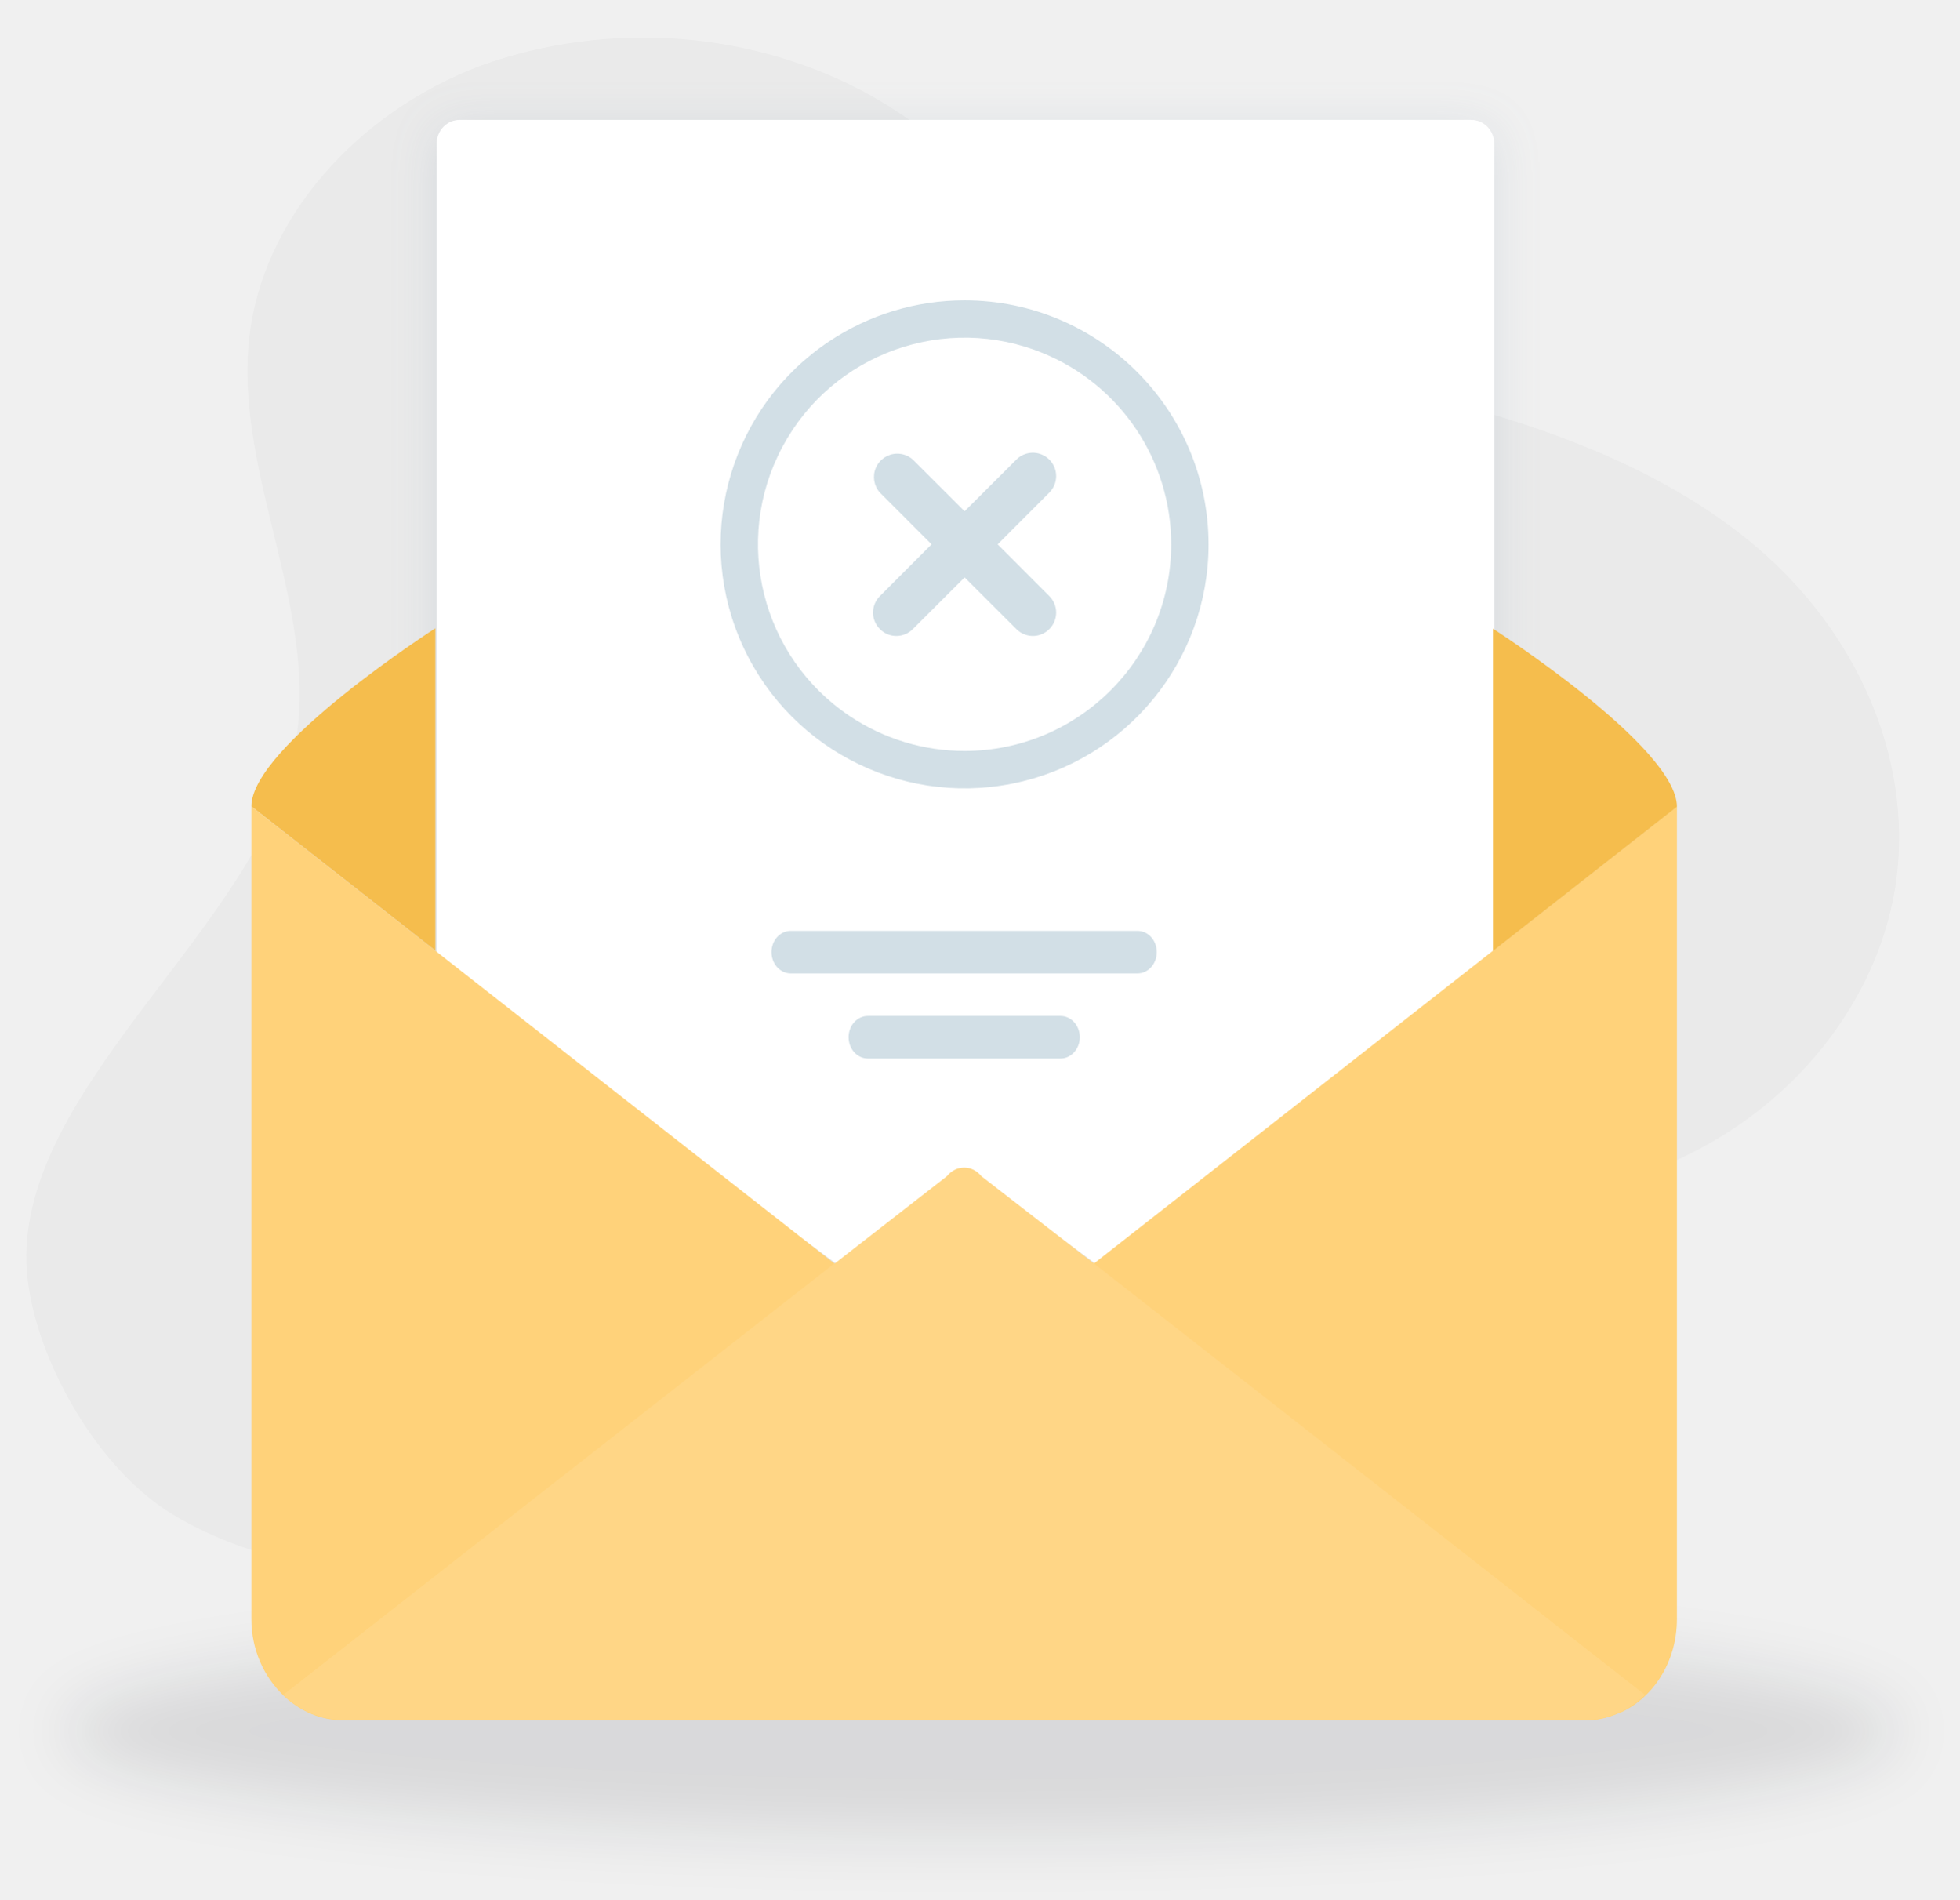
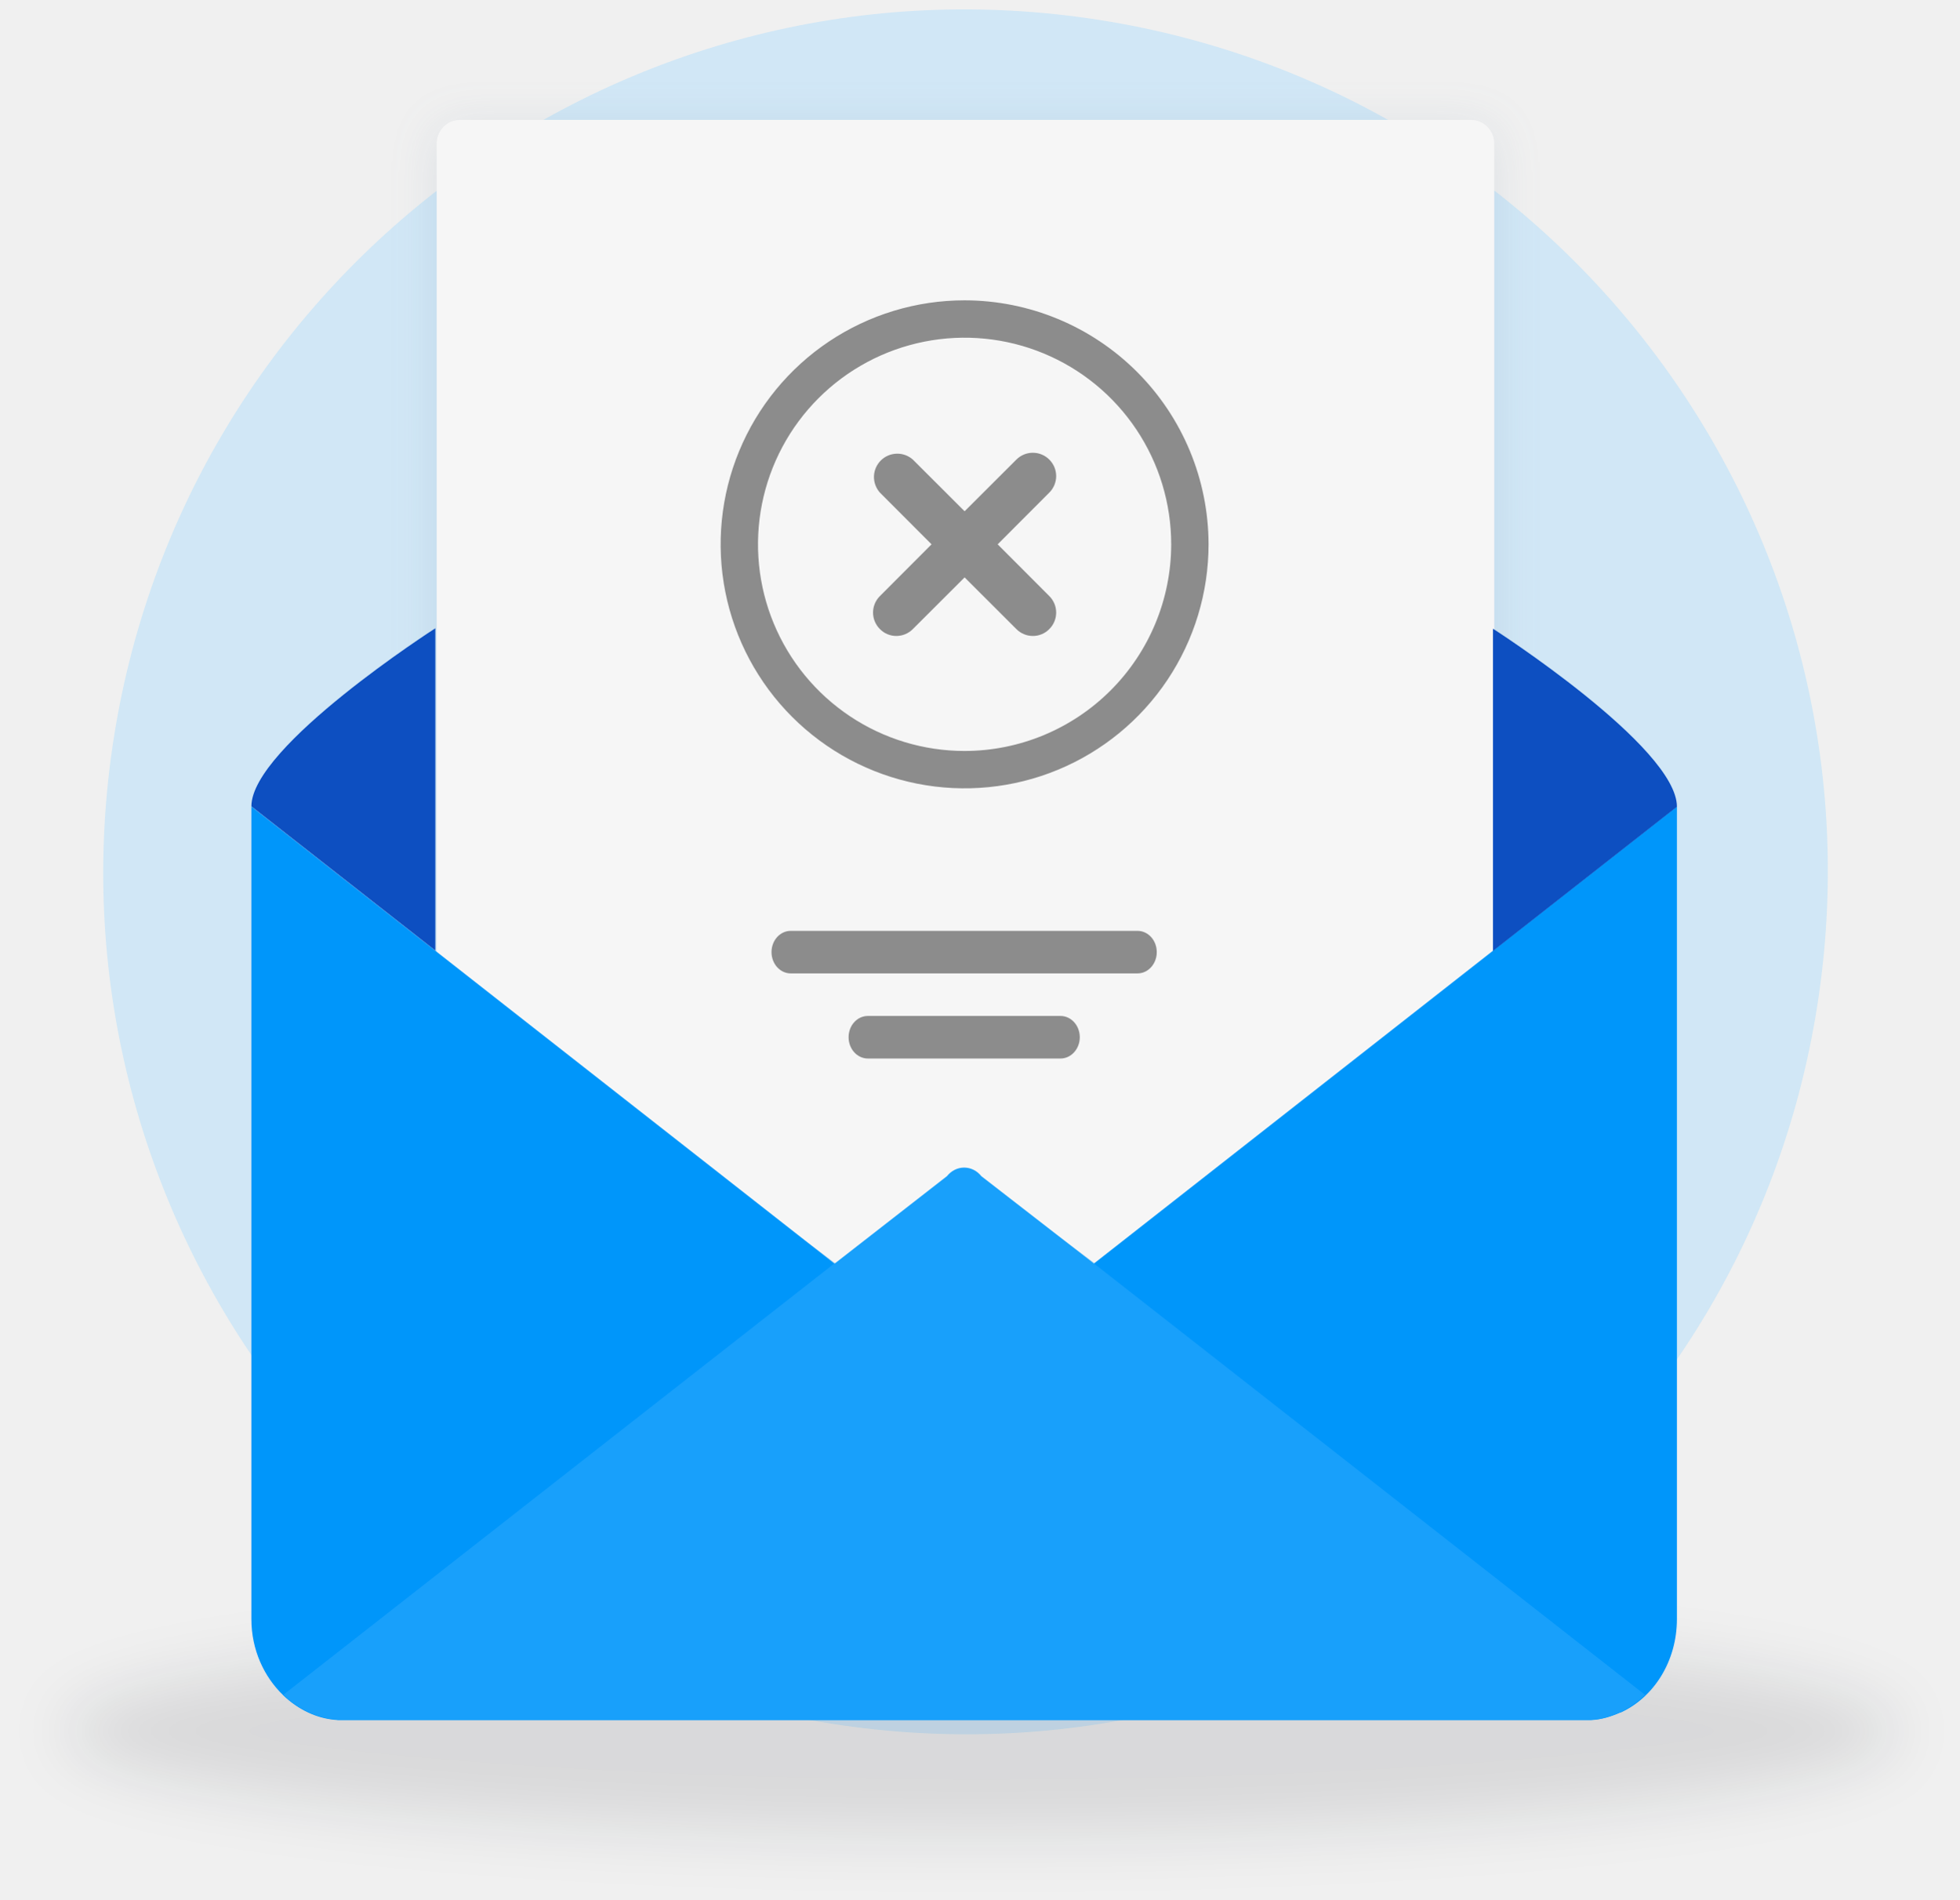
<svg xmlns="http://www.w3.org/2000/svg" width="522" height="506" viewBox="0 0 522 506" fill="none">
-   <path d="M468.097 145.764c-26.182-22.316-61.92-34.433-97.631-42.399a727.875 727.875 0 0 0-19.734-4.062c-23.184-4.42-44.561-14.132-61.893-28.117l-.337-.246c-18.672-15.152-34.65-33.093-56.196-45.344-15.287-8.569-32.773-13.788-50.935-15.204-18.162-1.416-36.451 1.015-53.274 7.08-33.355 12.587-58.164 41.061-61.686 72.28-4.247 37.401 20.018 74.734 11.627 111.577C67.68 246.852 7.625 287.934 7.003 334.328c-.284 22.873 17.274 56.078 39.105 69.178 21.83 13.099 49.696 17.45 76.007 14.527 40.14-4.463 75.101-44.631 111.615-59.783 39.225-16.328 81.163-27.29 124.305-32.491 29.212-3.504 59.563-4.463 86.159-15.621 33.666-14.103 57.102-44.296 61.142-76.385 4.04-32.09-10.617-65.339-37.239-87.989Z" fill="#B9CBD3" style="mix-blend-mode:luminosity" opacity=".16" />
-   <g opacity=".1" filter="url(#letter/error-empty__a)">
-     <ellipse cx="261.497" cy="461.145" rx="244.502" ry="27.978" fill="#0A0F1A" />
+   <path d="M290.153 4.901C164.591 -13.27 48.072 73.788 29.901 199.351C11.729 324.913 98.788 441.432 224.35 459.603C349.913 477.774 466.432 390.716 484.603 265.154C502.774 139.591 415.716 23.072 290.153 4.901Z" fill="#B2DFFD" fill-opacity="0.5" />
+   <g opacity="0.1" filter="url(#filter0_f_10272_1643)">
+     <ellipse cx="261.498" cy="461.145" rx="244.502" ry="27.978" fill="#0A0F1A" />
  </g>
-   <g filter="url(#letter/error-empty__b)">
-     <path fill-rule="evenodd" clip-rule="evenodd" d="M392.003 31.937c3.382 0 6.124 2.841 6.125 6.345l-.001 147.99v72.087l-24.505 18.02v.001l-81.846 60.163-.001-.001-.001.001-34.532-25.383-34.437 25.383h-.121l-81.845-60.162-24.506-18.022V38.282c0-3.504 2.743-6.345 6.127-6.345h269.543Z" fill="#fff" />
+   <g filter="url(#filter1_d_10272_1643)">
+     <path fill-rule="evenodd" clip-rule="evenodd" d="M392.003 31.937C395.386 31.937 398.128 34.778 398.129 38.282L398.128 186.272V258.359L373.623 276.379V276.38L291.777 336.543L291.776 336.542L291.775 336.543L257.243 311.16L222.806 336.543H222.805L222.805 336.543H222.685L140.84 276.381L116.334 258.359V186.272V38.283C116.334 34.778 119.077 31.937 122.461 31.937H392.003Z" fill="#F6F6F6" />
  </g>
-   <path d="M303.067 247.966h-92.379c-2.847 0-5.133 2.525-5.133 5.669 0 3.121 2.286 5.667 5.133 5.667h92.38c2.847 0 5.133-2.546 5.133-5.667-.001-3.143-2.287-5.669-5.134-5.669Zm-20.509 22.671h-51.334c-2.847 0-5.133 2.524-5.133 5.667 0 3.122 2.286 5.668 5.133 5.668h51.334c2.828 0 5.133-2.546 5.133-5.668 0-3.143-2.307-5.667-5.133-5.667Z" fill="#D2DFE6" />
-   <path d="m397.777 253.266-24.506 19.207-81.821 64.122h-69.116l-81.845-64.122-24.506-19.207-49.012-38.417v216.438c0 8.137 3.326 15.35 8.471 20.291h-.023c.023.027.048.027.072.054 3.996 3.805 9.022 6.288 14.622 6.578h333.774c2.824-.131 5.385-.951 7.85-2.034h.12c8.806-4.042 14.932-13.66 14.932-24.889V214.85l-49.012 38.416Z" fill="#FFD27A" />
-   <path fill-rule="evenodd" clip-rule="evenodd" d="M115.985 167.365v-.001s-12.253 7.865-24.506 17.728v.001c-12.253 9.862-24.505 21.72-24.505 29.705l41.608 32.614 7.403 5.803v-.001l.001.001v-85.851l-.001.001Z" fill="#F5BD4D" />
-   <path d="m446.793 214.91-49.012 38.417v-85.851s49.012 31.463 49.012 47.434Z" fill="#F5BD4D" />
-   <path d="m291.426 336.543-29.953-23.219c-1.122-1.406-2.762-2.297-4.593-2.297s-3.469.892-4.592 2.297h-.007l-29.826 23.219h-.119L75.419 451.526c3.925 3.778 9.07 6.21 14.694 6.632h333.774c2.824-.132 5.385-.951 7.85-2.034h.12c2.321-1.216 4.523-2.721 6.485-4.598L291.426 336.543Z" fill="#FFD686" />
-   <path fill-rule="evenodd" clip-rule="evenodd" d="M220.888 90.954A64.999 64.999 0 0 1 257 80a65.073 65.073 0 0 1 65 65 65 65 0 1 1-101.112-54.046Zm5.53 99.815A55.042 55.042 0 0 0 257 200.046 55.096 55.096 0 0 0 312.046 145a55.042 55.042 0 0 0-33.981-50.856 55.046 55.046 0 0 0-51.647 96.625Zm51.142-69.69a6.212 6.212 0 0 1 2.014 1.351 6.202 6.202 0 0 1 0 8.785l-13.762 13.786 13.762 13.786a6.203 6.203 0 0 1 0 8.785 6.13 6.13 0 0 1-4.38 1.841 6.208 6.208 0 0 1-4.405-1.841l-13.786-13.762-13.786 13.762a6.221 6.221 0 0 1-4.405 1.841 6.115 6.115 0 0 1-4.38-1.841 6.185 6.185 0 0 1-1.826-4.392 6.204 6.204 0 0 1 1.826-4.393l13.762-13.786-13.762-13.786a6.224 6.224 0 0 1 4.464-10.365 6.224 6.224 0 0 1 4.321 1.58l13.786 13.762 13.786-13.762a6.201 6.201 0 0 1 6.771-1.351Z" fill="#D2DFE6" />
+   <path d="M303.068 247.966H210.689C207.841 247.966 205.556 250.491 205.556 253.635C205.556 256.756 207.841 259.302 210.689 259.302H303.069C305.916 259.302 308.202 256.756 308.202 253.635C308.201 250.492 305.915 247.966 303.068 247.966Z" fill="#8C8C8C" />
+   <path d="M282.559 270.637H231.225C228.378 270.637 226.092 273.161 226.092 276.304C226.092 279.426 228.378 281.972 231.225 281.972H282.559C285.387 281.972 287.692 279.426 287.692 276.304C287.692 273.161 285.385 270.637 282.559 270.637Z" fill="#8C8C8C" />
+   <path d="M397.778 253.266L373.272 272.473L291.451 336.595H222.454H222.335L140.49 272.473L115.984 253.266L66.972 214.849V431.287C66.972 439.424 70.298 446.637 75.443 451.578H75.42C75.443 451.605 75.468 451.605 75.492 451.632C79.488 455.437 84.513 457.92 90.114 458.21H423.888C426.712 458.079 429.273 457.259 431.737 456.176H431.858C440.664 452.134 446.79 442.516 446.79 431.287V214.85L397.778 253.266Z" fill="#0096FA" />
+   <path fill-rule="evenodd" clip-rule="evenodd" d="M115.986 167.365V167.364C115.986 167.364 103.732 175.229 91.48 185.092V185.093C79.227 194.955 66.975 206.813 66.975 214.798L108.583 247.412L115.986 253.215V253.214L115.987 253.215V167.364C115.987 167.364 115.986 167.365 115.986 167.365Z" fill="#0D4FC1" />
+   <path d="M446.794 214.91L397.782 253.327V167.476C397.782 167.476 446.794 198.939 446.794 214.91Z" fill="#0D4FC1" />
+   <path d="M291.427 336.543L261.474 313.324C260.352 311.918 258.712 311.027 256.881 311.027C255.05 311.027 253.412 311.919 252.289 313.324H252.282L222.456 336.543H222.337L75.42 451.526C79.345 455.304 84.49 457.736 90.114 458.158H423.888C426.712 458.026 429.273 457.207 431.738 456.124H431.858C434.179 454.908 436.381 453.403 438.343 451.526L291.427 336.543Z" fill="#18A0FB" />
+   <path fill-rule="evenodd" clip-rule="evenodd" d="M220.889 90.954C231.578 83.812 244.145 80 257.001 80C274.234 80.02 290.756 86.874 302.941 99.06C315.127 111.245 321.981 127.767 322.001 145C322.001 157.856 318.189 170.423 311.047 181.112C303.904 191.801 293.753 200.132 281.875 205.052C269.998 209.972 256.929 211.259 244.32 208.751C231.711 206.243 220.129 200.052 211.039 190.962C201.949 181.872 195.758 170.29 193.25 157.681C190.742 145.072 192.029 132.003 196.949 120.126C201.869 108.248 210.2 98.097 220.889 90.954ZM226.419 190.769C235.471 196.818 246.114 200.046 257.001 200.046C271.596 200.033 285.59 194.229 295.91 183.909C306.23 173.589 312.034 159.595 312.047 145C312.047 134.113 308.819 123.47 302.77 114.418C296.721 105.366 288.124 98.311 278.066 94.144C268.008 89.978 256.94 88.888 246.262 91.012C235.584 93.136 225.776 98.378 218.078 106.077C210.379 113.775 205.137 123.583 203.013 134.261C200.889 144.939 201.979 156.007 206.145 166.065C210.311 176.123 217.367 184.72 226.419 190.769ZM277.561 121.079C278.314 121.392 278.999 121.852 279.575 122.43C280.153 123.006 280.612 123.69 280.926 124.444C281.239 125.198 281.4 126.006 281.4 126.822C281.4 127.639 281.239 128.447 280.926 129.201C280.612 129.954 280.153 130.639 279.575 131.215L265.813 145.001L279.575 158.787C280.153 159.363 280.612 160.048 280.926 160.801C281.239 161.555 281.4 162.363 281.4 163.18C281.4 163.996 281.239 164.804 280.926 165.558C280.612 166.312 280.153 166.996 279.575 167.572C279.004 168.155 278.323 168.619 277.571 168.935C276.819 169.251 276.011 169.414 275.195 169.413C274.376 169.412 273.565 169.248 272.809 168.932C272.053 168.616 271.367 168.154 270.79 167.572L257.004 153.81L243.217 167.572C242.641 168.154 241.955 168.616 241.199 168.932C240.443 169.248 239.632 169.412 238.813 169.413C237.997 169.414 237.189 169.251 236.437 168.935C235.685 168.619 235.004 168.155 234.433 167.572C233.854 166.996 233.395 166.312 233.082 165.558C232.769 164.804 232.607 163.996 232.607 163.18C232.607 162.363 232.769 161.555 233.082 160.801C233.395 160.048 233.854 159.363 234.433 158.787L248.195 145.001L234.433 131.215C233.374 130.029 232.808 128.484 232.852 126.894C232.897 125.305 233.548 123.793 234.672 122.669C235.796 121.545 237.308 120.894 238.897 120.85C240.486 120.805 242.032 121.371 243.217 122.43L257.004 136.192L270.79 122.43C271.366 121.852 272.05 121.392 272.804 121.079C273.558 120.766 274.366 120.605 275.182 120.605C275.999 120.605 276.807 120.766 277.561 121.079Z" fill="#8C8C8C" />
  <defs>
-     <filter id="letter/error-empty__a" x=".995" y="417.168" width="521.005" height="87.955" filterUnits="userSpaceOnUse" color-interpolation-filters="sRGB">
+     <filter id="filter0_f_10272_1643" x="0.996" y="417.167" width="521.005" height="87.955" filterUnits="userSpaceOnUse" color-interpolation-filters="sRGB">
      <feFlood flood-opacity="0" result="BackgroundImageFix" />
-       <feBlend in="SourceGraphic" in2="BackgroundImageFix" result="shape" />
+       <feBlend mode="normal" in="SourceGraphic" in2="BackgroundImageFix" result="shape" />
      <feGaussianBlur stdDeviation="8" result="effect1_foregroundBlur_10272_1643" />
    </filter>
-     <filter id="letter/error-empty__b" x="104.333" y="21.937" width="305.795" height="328.606" filterUnits="userSpaceOnUse" color-interpolation-filters="sRGB">
+     <filter id="filter1_d_10272_1643" x="104.334" y="21.937" width="305.795" height="328.606" filterUnits="userSpaceOnUse" color-interpolation-filters="sRGB">
      <feFlood flood-opacity="0" result="BackgroundImageFix" />
-       <feColorMatrix in="SourceAlpha" values="0 0 0 0 0 0 0 0 0 0 0 0 0 0 0 0 0 0 127 0" result="hardAlpha" />
+       <feColorMatrix in="SourceAlpha" type="matrix" values="0 0 0 0 0 0 0 0 0 0 0 0 0 0 0 0 0 0 127 0" result="hardAlpha" />
      <feOffset dy="2" />
      <feGaussianBlur stdDeviation="6" />
-       <feColorMatrix values="0 0 0 0 0.375 0 0 0 0 0.482 0 0 0 0 0.602 0 0 0 0.15 0" />
-       <feBlend in2="BackgroundImageFix" result="effect1_dropShadow_10272_1643" />
-       <feBlend in="SourceGraphic" in2="effect1_dropShadow_10272_1643" result="shape" />
+       <feColorMatrix type="matrix" values="0 0 0 0 0.375 0 0 0 0 0.482 0 0 0 0 0.602 0 0 0 0.15 0" />
+       <feBlend mode="normal" in2="BackgroundImageFix" result="effect1_dropShadow_10272_1643" />
+       <feBlend mode="normal" in="SourceGraphic" in2="effect1_dropShadow_10272_1643" result="shape" />
    </filter>
  </defs>
</svg>
